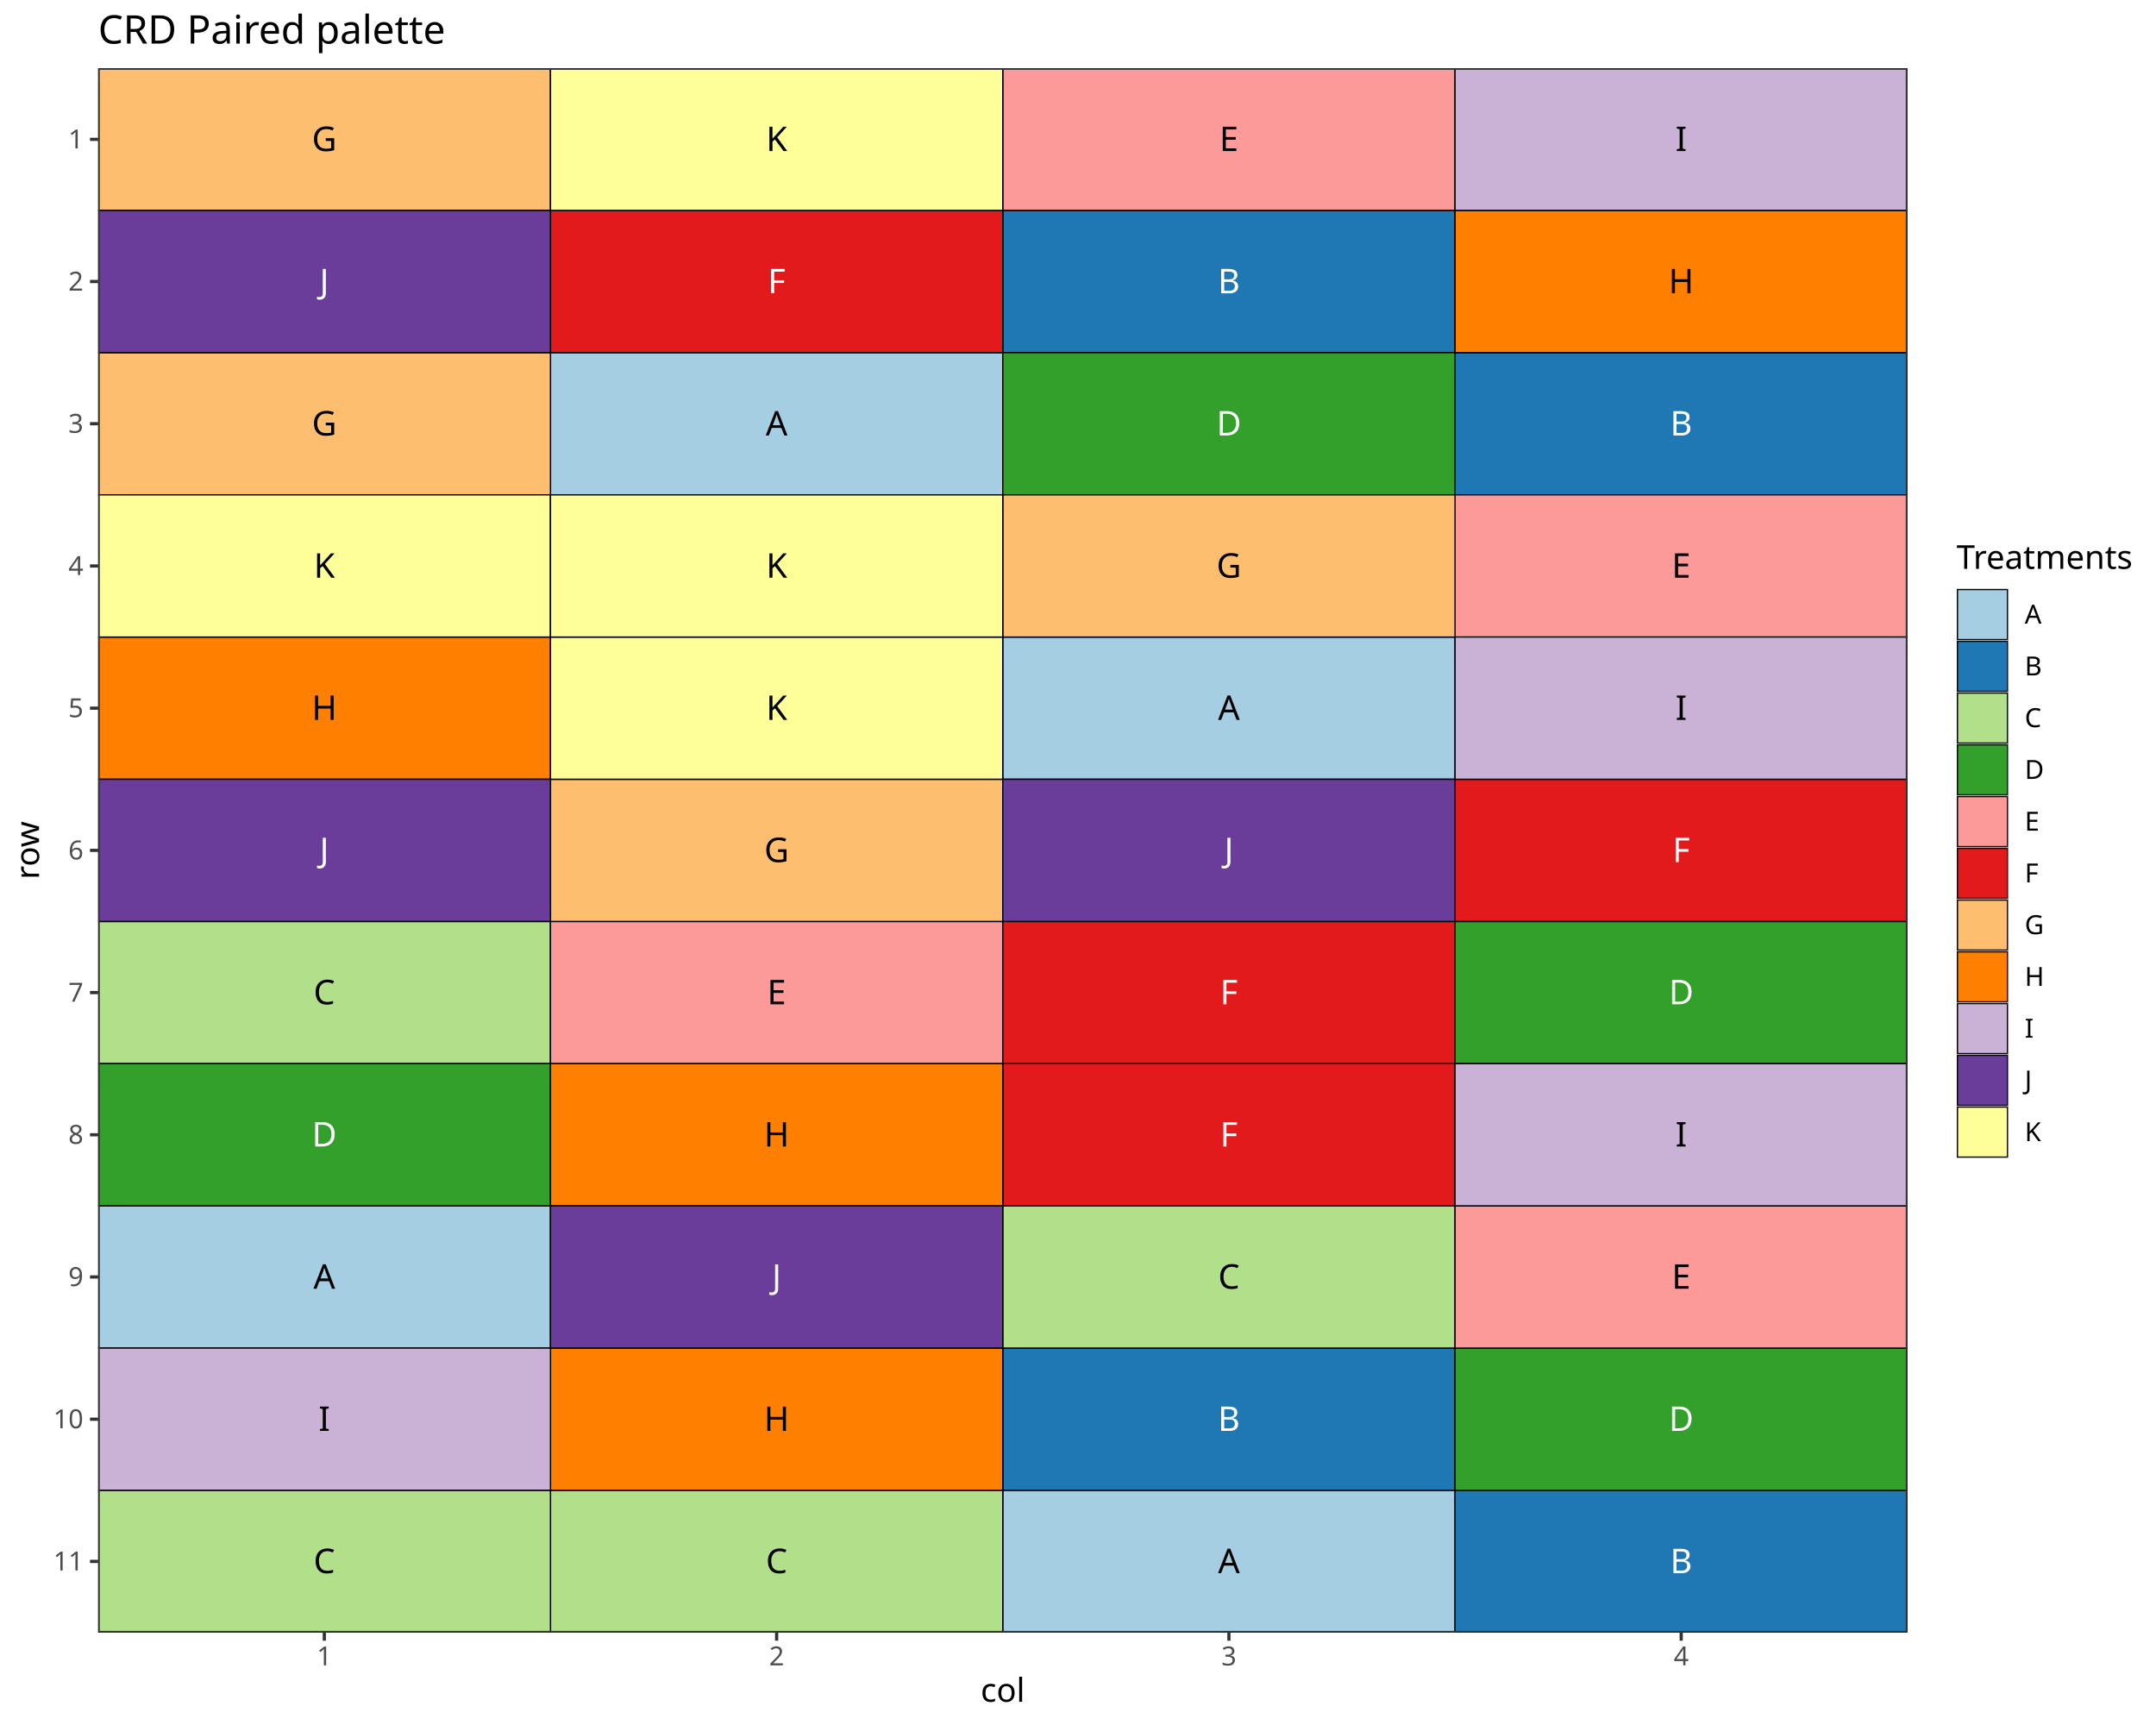
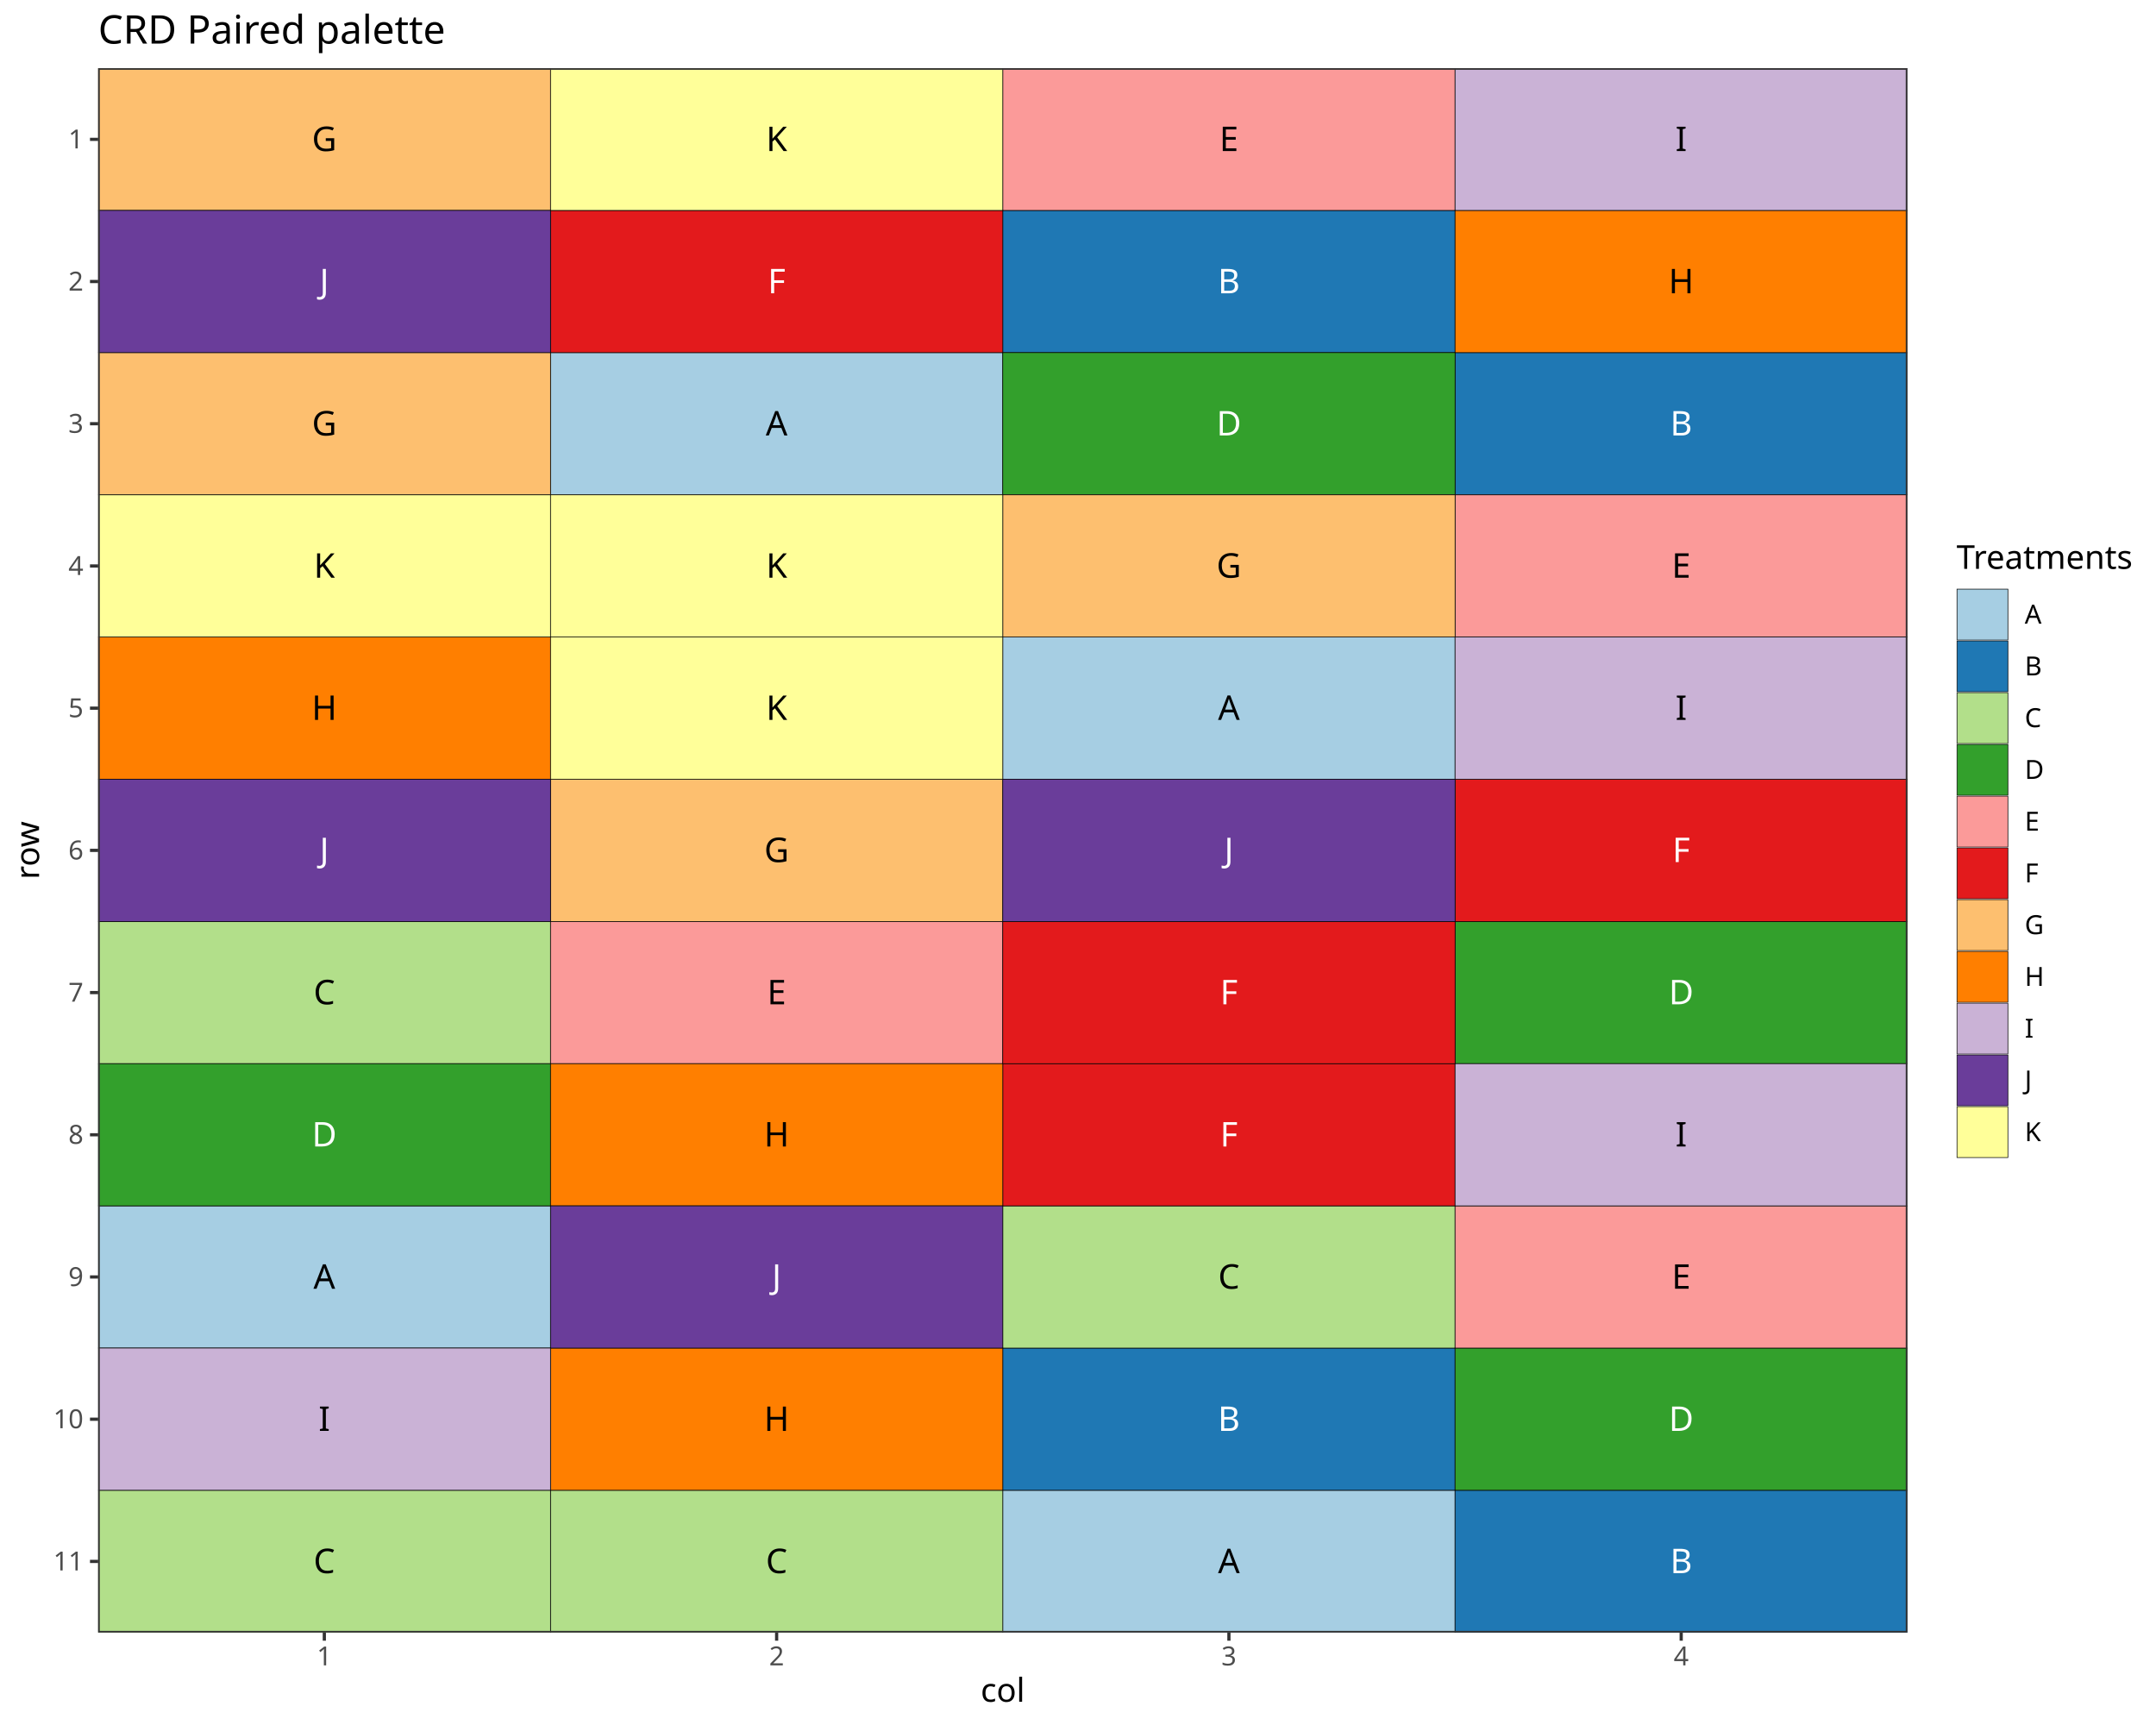
<svg xmlns="http://www.w3.org/2000/svg" class="svglite" data-engine-version="2.0" width="720.00pt" height="576.00pt" viewBox="0 0 720.00 576.00">
  <defs>
    <style type="text/css">
    .svglite line, .svglite polyline, .svglite polygon, .svglite path, .svglite rect, .svglite circle {
      fill: none;
      stroke: #000000;
      stroke-linecap: round;
      stroke-linejoin: round;
      stroke-miterlimit: 10.00;
    }
  </style>
  </defs>
  <rect width="100%" height="100%" style="stroke: none; fill: #FFFFFF;" />
  <defs>
    <clipPath id="cpMC4wMHw3MjAuMDB8MC4wMHw1NzYuMDA=">
      <rect x="0.00" y="0.00" width="720.00" height="576.00" />
    </clipPath>
  </defs>
  <g clip-path="url(#cpMC4wMHw3MjAuMDB8MC4wMHw1NzYuMDA=)">
    <rect x="0.00" y="0.00" width="720.00" height="576.00" style="stroke-width: 1.07; stroke: #FFFFFF; fill: #FFFFFF;" />
  </g>
  <defs>
    <clipPath id="cpMzIuNzl8NjM2Ljk2fDIyLjc4fDU0NS4xMQ==">
      <rect x="32.79" y="22.78" width="604.17" height="522.33" />
    </clipPath>
  </defs>
  <g clip-path="url(#cpMzIuNzl8NjM2Ljk2fDIyLjc4fDU0NS4xMQ==)">
    <rect x="32.79" y="22.78" width="604.17" height="522.33" style="stroke-width: 1.07; stroke: none; fill: #FFFFFF;" />
    <polyline points="32.79,22.78 636.96,22.78 " style="stroke-width: 0.53; stroke: #EBEBEB; stroke-linecap: butt;" />
    <polyline points="32.79,70.27 636.96,70.27 " style="stroke-width: 0.53; stroke: #EBEBEB; stroke-linecap: butt;" />
    <polyline points="32.79,117.75 636.96,117.75 " style="stroke-width: 0.53; stroke: #EBEBEB; stroke-linecap: butt;" />
    <polyline points="32.79,165.24 636.96,165.24 " style="stroke-width: 0.53; stroke: #EBEBEB; stroke-linecap: butt;" />
    <polyline points="32.79,212.72 636.96,212.72 " style="stroke-width: 0.53; stroke: #EBEBEB; stroke-linecap: butt;" />
    <polyline points="32.79,260.21 636.96,260.21 " style="stroke-width: 0.53; stroke: #EBEBEB; stroke-linecap: butt;" />
    <polyline points="32.79,307.69 636.96,307.69 " style="stroke-width: 0.53; stroke: #EBEBEB; stroke-linecap: butt;" />
    <polyline points="32.79,355.17 636.96,355.17 " style="stroke-width: 0.53; stroke: #EBEBEB; stroke-linecap: butt;" />
    <polyline points="32.79,402.66 636.96,402.66 " style="stroke-width: 0.53; stroke: #EBEBEB; stroke-linecap: butt;" />
    <polyline points="32.79,450.14 636.96,450.14 " style="stroke-width: 0.53; stroke: #EBEBEB; stroke-linecap: butt;" />
    <polyline points="32.79,497.63 636.96,497.63 " style="stroke-width: 0.53; stroke: #EBEBEB; stroke-linecap: butt;" />
    <polyline points="32.79,545.11 636.96,545.11 " style="stroke-width: 0.53; stroke: #EBEBEB; stroke-linecap: butt;" />
    <polyline points="32.79,545.11 32.79,22.78 " style="stroke-width: 0.53; stroke: #EBEBEB; stroke-linecap: butt;" />
    <polyline points="183.84,545.11 183.84,22.78 " style="stroke-width: 0.53; stroke: #EBEBEB; stroke-linecap: butt;" />
    <polyline points="334.88,545.11 334.88,22.78 " style="stroke-width: 0.53; stroke: #EBEBEB; stroke-linecap: butt;" />
    <polyline points="485.92,545.11 485.92,22.78 " style="stroke-width: 0.53; stroke: #EBEBEB; stroke-linecap: butt;" />
    <polyline points="636.96,545.11 636.96,22.78 " style="stroke-width: 0.53; stroke: #EBEBEB; stroke-linecap: butt;" />
    <polyline points="32.79,46.53 636.96,46.53 " style="stroke-width: 1.07; stroke: #EBEBEB; stroke-linecap: butt;" />
    <polyline points="32.79,94.01 636.96,94.01 " style="stroke-width: 1.07; stroke: #EBEBEB; stroke-linecap: butt;" />
    <polyline points="32.79,141.49 636.96,141.49 " style="stroke-width: 1.07; stroke: #EBEBEB; stroke-linecap: butt;" />
    <polyline points="32.79,188.98 636.96,188.98 " style="stroke-width: 1.07; stroke: #EBEBEB; stroke-linecap: butt;" />
    <polyline points="32.79,236.46 636.96,236.46 " style="stroke-width: 1.07; stroke: #EBEBEB; stroke-linecap: butt;" />
    <polyline points="32.79,283.95 636.96,283.95 " style="stroke-width: 1.07; stroke: #EBEBEB; stroke-linecap: butt;" />
    <polyline points="32.79,331.43 636.96,331.43 " style="stroke-width: 1.07; stroke: #EBEBEB; stroke-linecap: butt;" />
    <polyline points="32.79,378.92 636.96,378.92 " style="stroke-width: 1.07; stroke: #EBEBEB; stroke-linecap: butt;" />
    <polyline points="32.79,426.40 636.96,426.40 " style="stroke-width: 1.07; stroke: #EBEBEB; stroke-linecap: butt;" />
    <polyline points="32.79,473.89 636.96,473.89 " style="stroke-width: 1.07; stroke: #EBEBEB; stroke-linecap: butt;" />
    <polyline points="32.79,521.37 636.96,521.37 " style="stroke-width: 1.07; stroke: #EBEBEB; stroke-linecap: butt;" />
    <polyline points="108.31,545.11 108.31,22.78 " style="stroke-width: 1.07; stroke: #EBEBEB; stroke-linecap: butt;" />
    <polyline points="259.36,545.11 259.36,22.78 " style="stroke-width: 1.07; stroke: #EBEBEB; stroke-linecap: butt;" />
    <polyline points="410.40,545.11 410.40,22.78 " style="stroke-width: 1.07; stroke: #EBEBEB; stroke-linecap: butt;" />
    <polyline points="561.44,545.11 561.44,22.78 " style="stroke-width: 1.07; stroke: #EBEBEB; stroke-linecap: butt;" />
-     <rect x="183.84" y="117.75" width="151.04" height="47.48" style="stroke-width: 0.43; stroke-linecap: butt; stroke-linejoin: miter; fill: #A6CEE3;" />
-     <rect x="32.79" y="402.66" width="151.04" height="47.48" style="stroke-width: 0.43; stroke-linecap: butt; stroke-linejoin: miter; fill: #A6CEE3;" />
-     <rect x="334.88" y="212.72" width="151.04" height="47.48" style="stroke-width: 0.43; stroke-linecap: butt; stroke-linejoin: miter; fill: #A6CEE3;" />
-     <rect x="334.88" y="497.63" width="151.04" height="47.48" style="stroke-width: 0.43; stroke-linecap: butt; stroke-linejoin: miter; fill: #A6CEE3;" />
-     <rect x="334.88" y="450.14" width="151.04" height="47.48" style="stroke-width: 0.43; stroke-linecap: butt; stroke-linejoin: miter; fill: #1F78B4;" />
-     <rect x="485.92" y="117.75" width="151.04" height="47.48" style="stroke-width: 0.43; stroke-linecap: butt; stroke-linejoin: miter; fill: #1F78B4;" />
-     <rect x="334.88" y="70.27" width="151.04" height="47.48" style="stroke-width: 0.43; stroke-linecap: butt; stroke-linejoin: miter; fill: #1F78B4;" />
-     <rect x="485.92" y="497.63" width="151.04" height="47.48" style="stroke-width: 0.43; stroke-linecap: butt; stroke-linejoin: miter; fill: #1F78B4;" />
-     <rect x="334.88" y="402.66" width="151.04" height="47.48" style="stroke-width: 0.43; stroke-linecap: butt; stroke-linejoin: miter; fill: #B2DF8A;" />
-     <rect x="183.84" y="497.63" width="151.04" height="47.48" style="stroke-width: 0.43; stroke-linecap: butt; stroke-linejoin: miter; fill: #B2DF8A;" />
-     <rect x="32.79" y="497.63" width="151.04" height="47.48" style="stroke-width: 0.43; stroke-linecap: butt; stroke-linejoin: miter; fill: #B2DF8A;" />
-     <rect x="32.79" y="307.69" width="151.04" height="47.48" style="stroke-width: 0.43; stroke-linecap: butt; stroke-linejoin: miter; fill: #B2DF8A;" />
-     <rect x="485.92" y="307.69" width="151.04" height="47.48" style="stroke-width: 0.43; stroke-linecap: butt; stroke-linejoin: miter; fill: #33A02C;" />
-     <rect x="32.79" y="355.17" width="151.04" height="47.48" style="stroke-width: 0.43; stroke-linecap: butt; stroke-linejoin: miter; fill: #33A02C;" />
-     <rect x="485.92" y="450.14" width="151.04" height="47.48" style="stroke-width: 0.43; stroke-linecap: butt; stroke-linejoin: miter; fill: #33A02C;" />
-     <rect x="334.88" y="117.75" width="151.04" height="47.48" style="stroke-width: 0.43; stroke-linecap: butt; stroke-linejoin: miter; fill: #33A02C;" />
-     <rect x="485.92" y="165.24" width="151.04" height="47.48" style="stroke-width: 0.43; stroke-linecap: butt; stroke-linejoin: miter; fill: #FB9A99;" />
-     <rect x="334.88" y="22.78" width="151.04" height="47.48" style="stroke-width: 0.43; stroke-linecap: butt; stroke-linejoin: miter; fill: #FB9A99;" />
-     <rect x="485.92" y="402.66" width="151.04" height="47.48" style="stroke-width: 0.43; stroke-linecap: butt; stroke-linejoin: miter; fill: #FB9A99;" />
-     <rect x="183.84" y="307.69" width="151.04" height="47.48" style="stroke-width: 0.43; stroke-linecap: butt; stroke-linejoin: miter; fill: #FB9A99;" />
-     <rect x="485.92" y="260.21" width="151.04" height="47.48" style="stroke-width: 0.43; stroke-linecap: butt; stroke-linejoin: miter; fill: #E31A1C;" />
-     <rect x="334.88" y="355.17" width="151.04" height="47.48" style="stroke-width: 0.43; stroke-linecap: butt; stroke-linejoin: miter; fill: #E31A1C;" />
-     <rect x="334.88" y="307.69" width="151.04" height="47.48" style="stroke-width: 0.43; stroke-linecap: butt; stroke-linejoin: miter; fill: #E31A1C;" />
-     <rect x="183.84" y="70.27" width="151.04" height="47.48" style="stroke-width: 0.43; stroke-linecap: butt; stroke-linejoin: miter; fill: #E31A1C;" />
-     <rect x="32.79" y="22.78" width="151.04" height="47.48" style="stroke-width: 0.43; stroke-linecap: butt; stroke-linejoin: miter; fill: #FDBF6F;" />
-     <rect x="32.79" y="117.75" width="151.04" height="47.48" style="stroke-width: 0.43; stroke-linecap: butt; stroke-linejoin: miter; fill: #FDBF6F;" />
-     <rect x="183.84" y="260.21" width="151.04" height="47.48" style="stroke-width: 0.43; stroke-linecap: butt; stroke-linejoin: miter; fill: #FDBF6F;" />
-     <rect x="334.88" y="165.24" width="151.04" height="47.48" style="stroke-width: 0.43; stroke-linecap: butt; stroke-linejoin: miter; fill: #FDBF6F;" />
-     <rect x="32.79" y="212.72" width="151.04" height="47.48" style="stroke-width: 0.43; stroke-linecap: butt; stroke-linejoin: miter; fill: #FF7F00;" />
-     <rect x="183.84" y="355.17" width="151.04" height="47.48" style="stroke-width: 0.43; stroke-linecap: butt; stroke-linejoin: miter; fill: #FF7F00;" />
-     <rect x="485.92" y="70.27" width="151.04" height="47.48" style="stroke-width: 0.43; stroke-linecap: butt; stroke-linejoin: miter; fill: #FF7F00;" />
-     <rect x="183.84" y="450.14" width="151.04" height="47.48" style="stroke-width: 0.43; stroke-linecap: butt; stroke-linejoin: miter; fill: #FF7F00;" />
-     <rect x="32.79" y="450.14" width="151.04" height="47.48" style="stroke-width: 0.43; stroke-linecap: butt; stroke-linejoin: miter; fill: #CAB2D6;" />
-     <rect x="485.92" y="22.78" width="151.04" height="47.48" style="stroke-width: 0.43; stroke-linecap: butt; stroke-linejoin: miter; fill: #CAB2D6;" />
-     <rect x="485.92" y="355.17" width="151.04" height="47.48" style="stroke-width: 0.43; stroke-linecap: butt; stroke-linejoin: miter; fill: #CAB2D6;" />
-     <rect x="485.92" y="212.72" width="151.04" height="47.48" style="stroke-width: 0.43; stroke-linecap: butt; stroke-linejoin: miter; fill: #CAB2D6;" />
-     <rect x="32.79" y="70.27" width="151.04" height="47.48" style="stroke-width: 0.43; stroke-linecap: butt; stroke-linejoin: miter; fill: #6A3D9A;" />
-     <rect x="32.79" y="260.21" width="151.04" height="47.48" style="stroke-width: 0.43; stroke-linecap: butt; stroke-linejoin: miter; fill: #6A3D9A;" />
-     <rect x="183.84" y="402.66" width="151.04" height="47.48" style="stroke-width: 0.43; stroke-linecap: butt; stroke-linejoin: miter; fill: #6A3D9A;" />
-     <rect x="334.88" y="260.21" width="151.04" height="47.48" style="stroke-width: 0.43; stroke-linecap: butt; stroke-linejoin: miter; fill: #6A3D9A;" />
-     <rect x="183.84" y="22.78" width="151.04" height="47.48" style="stroke-width: 0.43; stroke-linecap: butt; stroke-linejoin: miter; fill: #FFFF99;" />
-     <rect x="32.79" y="165.24" width="151.04" height="47.48" style="stroke-width: 0.43; stroke-linecap: butt; stroke-linejoin: miter; fill: #FFFF99;" />
-     <rect x="183.84" y="212.72" width="151.04" height="47.48" style="stroke-width: 0.43; stroke-linecap: butt; stroke-linejoin: miter; fill: #FFFF99;" />
-     <rect x="183.84" y="165.24" width="151.04" height="47.48" style="stroke-width: 0.43; stroke-linecap: butt; stroke-linejoin: miter; fill: #FFFF99;" />
+     <rect x="183.84" y="117.75" width="151.04" height="47.48" style="stroke-width: 0.21; stroke-linecap: butt; stroke-linejoin: miter; fill: #A6CEE3;" />
+     <rect x="32.79" y="402.66" width="151.04" height="47.48" style="stroke-width: 0.21; stroke-linecap: butt; stroke-linejoin: miter; fill: #A6CEE3;" />
+     <rect x="334.88" y="212.72" width="151.04" height="47.48" style="stroke-width: 0.21; stroke-linecap: butt; stroke-linejoin: miter; fill: #A6CEE3;" />
+     <rect x="334.88" y="497.63" width="151.04" height="47.48" style="stroke-width: 0.21; stroke-linecap: butt; stroke-linejoin: miter; fill: #A6CEE3;" />
+     <rect x="334.88" y="450.14" width="151.04" height="47.48" style="stroke-width: 0.21; stroke-linecap: butt; stroke-linejoin: miter; fill: #1F78B4;" />
+     <rect x="485.92" y="117.75" width="151.04" height="47.48" style="stroke-width: 0.21; stroke-linecap: butt; stroke-linejoin: miter; fill: #1F78B4;" />
+     <rect x="334.88" y="70.27" width="151.04" height="47.48" style="stroke-width: 0.21; stroke-linecap: butt; stroke-linejoin: miter; fill: #1F78B4;" />
+     <rect x="485.92" y="497.63" width="151.04" height="47.48" style="stroke-width: 0.21; stroke-linecap: butt; stroke-linejoin: miter; fill: #1F78B4;" />
+     <rect x="334.88" y="402.66" width="151.04" height="47.48" style="stroke-width: 0.21; stroke-linecap: butt; stroke-linejoin: miter; fill: #B2DF8A;" />
+     <rect x="183.84" y="497.63" width="151.04" height="47.48" style="stroke-width: 0.21; stroke-linecap: butt; stroke-linejoin: miter; fill: #B2DF8A;" />
+     <rect x="32.79" y="497.63" width="151.04" height="47.48" style="stroke-width: 0.21; stroke-linecap: butt; stroke-linejoin: miter; fill: #B2DF8A;" />
+     <rect x="32.79" y="307.69" width="151.04" height="47.48" style="stroke-width: 0.21; stroke-linecap: butt; stroke-linejoin: miter; fill: #B2DF8A;" />
+     <rect x="485.92" y="307.69" width="151.04" height="47.48" style="stroke-width: 0.21; stroke-linecap: butt; stroke-linejoin: miter; fill: #33A02C;" />
+     <rect x="32.79" y="355.17" width="151.04" height="47.48" style="stroke-width: 0.21; stroke-linecap: butt; stroke-linejoin: miter; fill: #33A02C;" />
+     <rect x="485.92" y="450.14" width="151.04" height="47.48" style="stroke-width: 0.21; stroke-linecap: butt; stroke-linejoin: miter; fill: #33A02C;" />
+     <rect x="334.88" y="117.75" width="151.04" height="47.48" style="stroke-width: 0.21; stroke-linecap: butt; stroke-linejoin: miter; fill: #33A02C;" />
+     <rect x="485.92" y="165.24" width="151.04" height="47.48" style="stroke-width: 0.21; stroke-linecap: butt; stroke-linejoin: miter; fill: #FB9A99;" />
+     <rect x="334.88" y="22.78" width="151.04" height="47.48" style="stroke-width: 0.21; stroke-linecap: butt; stroke-linejoin: miter; fill: #FB9A99;" />
+     <rect x="485.92" y="402.66" width="151.04" height="47.48" style="stroke-width: 0.21; stroke-linecap: butt; stroke-linejoin: miter; fill: #FB9A99;" />
+     <rect x="183.84" y="307.69" width="151.04" height="47.48" style="stroke-width: 0.21; stroke-linecap: butt; stroke-linejoin: miter; fill: #FB9A99;" />
+     <rect x="485.92" y="260.21" width="151.04" height="47.48" style="stroke-width: 0.21; stroke-linecap: butt; stroke-linejoin: miter; fill: #E31A1C;" />
+     <rect x="334.88" y="355.17" width="151.04" height="47.48" style="stroke-width: 0.21; stroke-linecap: butt; stroke-linejoin: miter; fill: #E31A1C;" />
+     <rect x="334.88" y="307.69" width="151.04" height="47.48" style="stroke-width: 0.21; stroke-linecap: butt; stroke-linejoin: miter; fill: #E31A1C;" />
+     <rect x="183.84" y="70.27" width="151.04" height="47.48" style="stroke-width: 0.21; stroke-linecap: butt; stroke-linejoin: miter; fill: #E31A1C;" />
+     <rect x="32.79" y="22.78" width="151.04" height="47.48" style="stroke-width: 0.21; stroke-linecap: butt; stroke-linejoin: miter; fill: #FDBF6F;" />
+     <rect x="32.79" y="117.75" width="151.04" height="47.48" style="stroke-width: 0.21; stroke-linecap: butt; stroke-linejoin: miter; fill: #FDBF6F;" />
+     <rect x="183.84" y="260.21" width="151.04" height="47.48" style="stroke-width: 0.21; stroke-linecap: butt; stroke-linejoin: miter; fill: #FDBF6F;" />
+     <rect x="334.88" y="165.24" width="151.04" height="47.48" style="stroke-width: 0.21; stroke-linecap: butt; stroke-linejoin: miter; fill: #FDBF6F;" />
+     <rect x="32.79" y="212.72" width="151.04" height="47.48" style="stroke-width: 0.21; stroke-linecap: butt; stroke-linejoin: miter; fill: #FF7F00;" />
+     <rect x="183.84" y="355.17" width="151.04" height="47.48" style="stroke-width: 0.21; stroke-linecap: butt; stroke-linejoin: miter; fill: #FF7F00;" />
+     <rect x="485.92" y="70.27" width="151.04" height="47.48" style="stroke-width: 0.21; stroke-linecap: butt; stroke-linejoin: miter; fill: #FF7F00;" />
+     <rect x="183.84" y="450.14" width="151.04" height="47.48" style="stroke-width: 0.21; stroke-linecap: butt; stroke-linejoin: miter; fill: #FF7F00;" />
+     <rect x="32.79" y="450.14" width="151.04" height="47.48" style="stroke-width: 0.21; stroke-linecap: butt; stroke-linejoin: miter; fill: #CAB2D6;" />
+     <rect x="485.92" y="22.78" width="151.04" height="47.48" style="stroke-width: 0.21; stroke-linecap: butt; stroke-linejoin: miter; fill: #CAB2D6;" />
+     <rect x="485.92" y="355.17" width="151.04" height="47.48" style="stroke-width: 0.21; stroke-linecap: butt; stroke-linejoin: miter; fill: #CAB2D6;" />
+     <rect x="485.92" y="212.72" width="151.04" height="47.48" style="stroke-width: 0.21; stroke-linecap: butt; stroke-linejoin: miter; fill: #CAB2D6;" />
+     <rect x="32.79" y="70.27" width="151.04" height="47.48" style="stroke-width: 0.21; stroke-linecap: butt; stroke-linejoin: miter; fill: #6A3D9A;" />
+     <rect x="32.79" y="260.21" width="151.04" height="47.48" style="stroke-width: 0.21; stroke-linecap: butt; stroke-linejoin: miter; fill: #6A3D9A;" />
+     <rect x="183.84" y="402.66" width="151.04" height="47.48" style="stroke-width: 0.21; stroke-linecap: butt; stroke-linejoin: miter; fill: #6A3D9A;" />
+     <rect x="334.88" y="260.21" width="151.04" height="47.48" style="stroke-width: 0.21; stroke-linecap: butt; stroke-linejoin: miter; fill: #6A3D9A;" />
+     <rect x="183.84" y="22.78" width="151.04" height="47.48" style="stroke-width: 0.21; stroke-linecap: butt; stroke-linejoin: miter; fill: #FFFF99;" />
+     <rect x="32.79" y="165.24" width="151.04" height="47.48" style="stroke-width: 0.21; stroke-linecap: butt; stroke-linejoin: miter; fill: #FFFF99;" />
+     <rect x="183.84" y="212.72" width="151.04" height="47.48" style="stroke-width: 0.21; stroke-linecap: butt; stroke-linejoin: miter; fill: #FFFF99;" />
+     <rect x="183.84" y="165.24" width="151.04" height="47.48" style="stroke-width: 0.21; stroke-linecap: butt; stroke-linejoin: miter; fill: #FFFF99;" />
    <text x="259.36" y="145.41" text-anchor="middle" style="font-size: 11.38px; font-family: sans;" textLength="7.59px" lengthAdjust="spacingAndGlyphs">A</text>
    <text x="108.31" y="430.32" text-anchor="middle" style="font-size: 11.38px; font-family: sans;" textLength="7.59px" lengthAdjust="spacingAndGlyphs">A</text>
    <text x="410.40" y="240.38" text-anchor="middle" style="font-size: 11.38px; font-family: sans;" textLength="7.59px" lengthAdjust="spacingAndGlyphs">A</text>
    <text x="410.40" y="525.29" text-anchor="middle" style="font-size: 11.38px; font-family: sans;" textLength="7.59px" lengthAdjust="spacingAndGlyphs">A</text>
    <text x="410.40" y="477.80" text-anchor="middle" style="font-size: 11.38px; fill: #FFFFFF; font-family: sans;" textLength="7.59px" lengthAdjust="spacingAndGlyphs">B</text>
    <text x="561.44" y="145.41" text-anchor="middle" style="font-size: 11.38px; fill: #FFFFFF; font-family: sans;" textLength="7.59px" lengthAdjust="spacingAndGlyphs">B</text>
    <text x="410.40" y="97.93" text-anchor="middle" style="font-size: 11.38px; fill: #FFFFFF; font-family: sans;" textLength="7.59px" lengthAdjust="spacingAndGlyphs">B</text>
    <text x="561.44" y="525.29" text-anchor="middle" style="font-size: 11.38px; fill: #FFFFFF; font-family: sans;" textLength="7.59px" lengthAdjust="spacingAndGlyphs">B</text>
    <text x="410.40" y="430.32" text-anchor="middle" style="font-size: 11.38px; font-family: sans;" textLength="8.22px" lengthAdjust="spacingAndGlyphs">C</text>
    <text x="259.36" y="525.29" text-anchor="middle" style="font-size: 11.38px; font-family: sans;" textLength="8.22px" lengthAdjust="spacingAndGlyphs">C</text>
    <text x="108.31" y="525.29" text-anchor="middle" style="font-size: 11.38px; font-family: sans;" textLength="8.22px" lengthAdjust="spacingAndGlyphs">C</text>
    <text x="108.31" y="335.35" text-anchor="middle" style="font-size: 11.38px; font-family: sans;" textLength="8.22px" lengthAdjust="spacingAndGlyphs">C</text>
    <text x="561.44" y="335.35" text-anchor="middle" style="font-size: 11.38px; fill: #FFFFFF; font-family: sans;" textLength="8.22px" lengthAdjust="spacingAndGlyphs">D</text>
    <text x="108.31" y="382.83" text-anchor="middle" style="font-size: 11.38px; fill: #FFFFFF; font-family: sans;" textLength="8.22px" lengthAdjust="spacingAndGlyphs">D</text>
    <text x="561.44" y="477.80" text-anchor="middle" style="font-size: 11.38px; fill: #FFFFFF; font-family: sans;" textLength="8.22px" lengthAdjust="spacingAndGlyphs">D</text>
    <text x="410.40" y="145.41" text-anchor="middle" style="font-size: 11.38px; fill: #FFFFFF; font-family: sans;" textLength="8.22px" lengthAdjust="spacingAndGlyphs">D</text>
    <text x="561.44" y="192.90" text-anchor="middle" style="font-size: 11.38px; font-family: sans;" textLength="7.59px" lengthAdjust="spacingAndGlyphs">E</text>
    <text x="410.40" y="50.44" text-anchor="middle" style="font-size: 11.38px; font-family: sans;" textLength="7.59px" lengthAdjust="spacingAndGlyphs">E</text>
    <text x="561.44" y="430.32" text-anchor="middle" style="font-size: 11.38px; font-family: sans;" textLength="7.59px" lengthAdjust="spacingAndGlyphs">E</text>
    <text x="259.36" y="335.35" text-anchor="middle" style="font-size: 11.38px; font-family: sans;" textLength="7.59px" lengthAdjust="spacingAndGlyphs">E</text>
    <text x="561.44" y="287.86" text-anchor="middle" style="font-size: 11.38px; fill: #FFFFFF; font-family: sans;" textLength="6.95px" lengthAdjust="spacingAndGlyphs">F</text>
    <text x="410.40" y="382.83" text-anchor="middle" style="font-size: 11.38px; fill: #FFFFFF; font-family: sans;" textLength="6.95px" lengthAdjust="spacingAndGlyphs">F</text>
    <text x="410.40" y="335.35" text-anchor="middle" style="font-size: 11.38px; fill: #FFFFFF; font-family: sans;" textLength="6.95px" lengthAdjust="spacingAndGlyphs">F</text>
    <text x="259.36" y="97.93" text-anchor="middle" style="font-size: 11.38px; fill: #FFFFFF; font-family: sans;" textLength="6.95px" lengthAdjust="spacingAndGlyphs">F</text>
    <text x="108.31" y="50.44" text-anchor="middle" style="font-size: 11.38px; font-family: sans;" textLength="8.86px" lengthAdjust="spacingAndGlyphs">G</text>
    <text x="108.31" y="145.41" text-anchor="middle" style="font-size: 11.38px; font-family: sans;" textLength="8.86px" lengthAdjust="spacingAndGlyphs">G</text>
    <text x="259.36" y="287.86" text-anchor="middle" style="font-size: 11.38px; font-family: sans;" textLength="8.86px" lengthAdjust="spacingAndGlyphs">G</text>
    <text x="410.40" y="192.90" text-anchor="middle" style="font-size: 11.38px; font-family: sans;" textLength="8.86px" lengthAdjust="spacingAndGlyphs">G</text>
    <text x="108.31" y="240.38" text-anchor="middle" style="font-size: 11.38px; font-family: sans;" textLength="8.22px" lengthAdjust="spacingAndGlyphs">H</text>
    <text x="259.36" y="382.83" text-anchor="middle" style="font-size: 11.38px; font-family: sans;" textLength="8.22px" lengthAdjust="spacingAndGlyphs">H</text>
    <text x="561.44" y="97.93" text-anchor="middle" style="font-size: 11.38px; font-family: sans;" textLength="8.22px" lengthAdjust="spacingAndGlyphs">H</text>
    <text x="259.36" y="477.80" text-anchor="middle" style="font-size: 11.38px; font-family: sans;" textLength="8.22px" lengthAdjust="spacingAndGlyphs">H</text>
    <text x="108.31" y="477.80" text-anchor="middle" style="font-size: 11.38px; font-family: sans;" textLength="3.16px" lengthAdjust="spacingAndGlyphs">I</text>
    <text x="561.44" y="50.44" text-anchor="middle" style="font-size: 11.38px; font-family: sans;" textLength="3.16px" lengthAdjust="spacingAndGlyphs">I</text>
    <text x="561.44" y="382.83" text-anchor="middle" style="font-size: 11.38px; font-family: sans;" textLength="3.16px" lengthAdjust="spacingAndGlyphs">I</text>
    <text x="561.44" y="240.38" text-anchor="middle" style="font-size: 11.38px; font-family: sans;" textLength="3.16px" lengthAdjust="spacingAndGlyphs">I</text>
    <text x="108.31" y="97.93" text-anchor="middle" style="font-size: 11.38px; fill: #FFFFFF; font-family: sans;" textLength="5.70px" lengthAdjust="spacingAndGlyphs">J</text>
    <text x="108.31" y="287.86" text-anchor="middle" style="font-size: 11.38px; fill: #FFFFFF; font-family: sans;" textLength="5.70px" lengthAdjust="spacingAndGlyphs">J</text>
    <text x="259.36" y="430.32" text-anchor="middle" style="font-size: 11.38px; fill: #FFFFFF; font-family: sans;" textLength="5.70px" lengthAdjust="spacingAndGlyphs">J</text>
    <text x="410.40" y="287.86" text-anchor="middle" style="font-size: 11.38px; fill: #FFFFFF; font-family: sans;" textLength="5.70px" lengthAdjust="spacingAndGlyphs">J</text>
    <text x="259.36" y="50.44" text-anchor="middle" style="font-size: 11.38px; font-family: sans;" textLength="7.59px" lengthAdjust="spacingAndGlyphs">K</text>
    <text x="108.31" y="192.90" text-anchor="middle" style="font-size: 11.38px; font-family: sans;" textLength="7.59px" lengthAdjust="spacingAndGlyphs">K</text>
    <text x="259.36" y="240.38" text-anchor="middle" style="font-size: 11.38px; font-family: sans;" textLength="7.59px" lengthAdjust="spacingAndGlyphs">K</text>
    <text x="259.36" y="192.90" text-anchor="middle" style="font-size: 11.38px; font-family: sans;" textLength="7.59px" lengthAdjust="spacingAndGlyphs">K</text>
    <rect x="32.79" y="22.78" width="604.17" height="522.33" style="stroke-width: 1.07; stroke: #333333;" />
  </g>
  <g clip-path="url(#cpMC4wMHw3MjAuMDB8MC4wMHw1NzYuMDA=)">
    <text x="27.86" y="49.55" text-anchor="end" style="font-size: 8.80px; fill: #4D4D4D; font-family: sans;" textLength="4.89px" lengthAdjust="spacingAndGlyphs">1</text>
    <text x="27.86" y="97.04" text-anchor="end" style="font-size: 8.80px; fill: #4D4D4D; font-family: sans;" textLength="4.89px" lengthAdjust="spacingAndGlyphs">2</text>
    <text x="27.86" y="144.52" text-anchor="end" style="font-size: 8.80px; fill: #4D4D4D; font-family: sans;" textLength="4.89px" lengthAdjust="spacingAndGlyphs">3</text>
    <text x="27.86" y="192.01" text-anchor="end" style="font-size: 8.80px; fill: #4D4D4D; font-family: sans;" textLength="4.89px" lengthAdjust="spacingAndGlyphs">4</text>
    <text x="27.86" y="239.49" text-anchor="end" style="font-size: 8.80px; fill: #4D4D4D; font-family: sans;" textLength="4.89px" lengthAdjust="spacingAndGlyphs">5</text>
    <text x="27.86" y="286.98" text-anchor="end" style="font-size: 8.80px; fill: #4D4D4D; font-family: sans;" textLength="4.89px" lengthAdjust="spacingAndGlyphs">6</text>
    <text x="27.86" y="334.46" text-anchor="end" style="font-size: 8.80px; fill: #4D4D4D; font-family: sans;" textLength="4.89px" lengthAdjust="spacingAndGlyphs">7</text>
    <text x="27.86" y="381.94" text-anchor="end" style="font-size: 8.80px; fill: #4D4D4D; font-family: sans;" textLength="4.89px" lengthAdjust="spacingAndGlyphs">8</text>
    <text x="27.86" y="429.43" text-anchor="end" style="font-size: 8.80px; fill: #4D4D4D; font-family: sans;" textLength="4.89px" lengthAdjust="spacingAndGlyphs">9</text>
    <text x="27.86" y="476.91" text-anchor="end" style="font-size: 8.80px; fill: #4D4D4D; font-family: sans;" textLength="9.79px" lengthAdjust="spacingAndGlyphs">10</text>
    <text x="27.86" y="524.40" text-anchor="end" style="font-size: 8.80px; fill: #4D4D4D; font-family: sans;" textLength="9.79px" lengthAdjust="spacingAndGlyphs">11</text>
    <polyline points="30.05,46.53 32.79,46.53 " style="stroke-width: 1.07; stroke: #333333; stroke-linecap: butt;" />
    <polyline points="30.05,94.01 32.79,94.01 " style="stroke-width: 1.07; stroke: #333333; stroke-linecap: butt;" />
    <polyline points="30.05,141.49 32.79,141.49 " style="stroke-width: 1.07; stroke: #333333; stroke-linecap: butt;" />
    <polyline points="30.05,188.98 32.79,188.98 " style="stroke-width: 1.07; stroke: #333333; stroke-linecap: butt;" />
    <polyline points="30.05,236.46 32.79,236.46 " style="stroke-width: 1.07; stroke: #333333; stroke-linecap: butt;" />
    <polyline points="30.05,283.95 32.79,283.95 " style="stroke-width: 1.07; stroke: #333333; stroke-linecap: butt;" />
    <polyline points="30.05,331.43 32.79,331.43 " style="stroke-width: 1.07; stroke: #333333; stroke-linecap: butt;" />
    <polyline points="30.05,378.92 32.79,378.92 " style="stroke-width: 1.07; stroke: #333333; stroke-linecap: butt;" />
    <polyline points="30.05,426.40 32.79,426.40 " style="stroke-width: 1.07; stroke: #333333; stroke-linecap: butt;" />
    <polyline points="30.05,473.89 32.79,473.89 " style="stroke-width: 1.07; stroke: #333333; stroke-linecap: butt;" />
    <polyline points="30.05,521.37 32.79,521.37 " style="stroke-width: 1.07; stroke: #333333; stroke-linecap: butt;" />
    <polyline points="108.31,547.85 108.31,545.11 " style="stroke-width: 1.07; stroke: #333333; stroke-linecap: butt;" />
    <polyline points="259.36,547.85 259.36,545.11 " style="stroke-width: 1.07; stroke: #333333; stroke-linecap: butt;" />
    <polyline points="410.40,547.85 410.40,545.11 " style="stroke-width: 1.07; stroke: #333333; stroke-linecap: butt;" />
    <polyline points="561.44,547.85 561.44,545.11 " style="stroke-width: 1.07; stroke: #333333; stroke-linecap: butt;" />
    <text x="108.31" y="556.10" text-anchor="middle" style="font-size: 8.80px; fill: #4D4D4D; font-family: sans;" textLength="4.89px" lengthAdjust="spacingAndGlyphs">1</text>
    <text x="259.36" y="556.10" text-anchor="middle" style="font-size: 8.80px; fill: #4D4D4D; font-family: sans;" textLength="4.89px" lengthAdjust="spacingAndGlyphs">2</text>
    <text x="410.40" y="556.10" text-anchor="middle" style="font-size: 8.80px; fill: #4D4D4D; font-family: sans;" textLength="4.89px" lengthAdjust="spacingAndGlyphs">3</text>
    <text x="561.44" y="556.10" text-anchor="middle" style="font-size: 8.80px; fill: #4D4D4D; font-family: sans;" textLength="4.89px" lengthAdjust="spacingAndGlyphs">4</text>
    <text x="334.88" y="568.24" text-anchor="middle" style="font-size: 11.00px; font-family: sans;" textLength="14.06px" lengthAdjust="spacingAndGlyphs">col</text>
    <text transform="translate(13.05,283.95) rotate(-90)" text-anchor="middle" style="font-size: 11.00px; font-family: sans;" textLength="17.73px" lengthAdjust="spacingAndGlyphs">row</text>
    <rect x="647.92" y="175.76" width="66.60" height="216.37" style="stroke-width: 1.07; stroke: none; fill: #FFFFFF;" />
    <text x="653.40" y="189.95" style="font-size: 11.00px; font-family: sans;" textLength="55.64px" lengthAdjust="spacingAndGlyphs">Treatments</text>
    <rect x="653.40" y="196.57" width="17.28" height="17.28" style="stroke-width: 1.07; stroke: none; fill: #FFFFFF;" />
-     <rect x="653.69" y="196.86" width="16.71" height="16.71" style="stroke-width: 0.43; stroke-linecap: butt; stroke-linejoin: miter; fill: #A6CEE3;" />
+     <rect x="653.54" y="196.72" width="17.00" height="17.00" style="stroke-width: 0.21; stroke-linecap: butt; stroke-linejoin: miter; fill: #A6CEE3;" />
    <rect x="653.40" y="213.85" width="17.28" height="17.28" style="stroke-width: 1.07; stroke: none; fill: #FFFFFF;" />
-     <rect x="653.69" y="214.14" width="16.71" height="16.71" style="stroke-width: 0.43; stroke-linecap: butt; stroke-linejoin: miter; fill: #1F78B4;" />
+     <rect x="653.54" y="214.00" width="17.00" height="17.00" style="stroke-width: 0.21; stroke-linecap: butt; stroke-linejoin: miter; fill: #1F78B4;" />
    <rect x="653.40" y="231.13" width="17.28" height="17.28" style="stroke-width: 1.07; stroke: none; fill: #FFFFFF;" />
-     <rect x="653.69" y="231.42" width="16.71" height="16.71" style="stroke-width: 0.43; stroke-linecap: butt; stroke-linejoin: miter; fill: #B2DF8A;" />
+     <rect x="653.54" y="231.28" width="17.00" height="17.00" style="stroke-width: 0.21; stroke-linecap: butt; stroke-linejoin: miter; fill: #B2DF8A;" />
    <rect x="653.40" y="248.41" width="17.28" height="17.28" style="stroke-width: 1.07; stroke: none; fill: #FFFFFF;" />
-     <rect x="653.69" y="248.70" width="16.71" height="16.71" style="stroke-width: 0.43; stroke-linecap: butt; stroke-linejoin: miter; fill: #33A02C;" />
+     <rect x="653.54" y="248.56" width="17.00" height="17.00" style="stroke-width: 0.21; stroke-linecap: butt; stroke-linejoin: miter; fill: #33A02C;" />
    <rect x="653.40" y="265.69" width="17.28" height="17.28" style="stroke-width: 1.07; stroke: none; fill: #FFFFFF;" />
-     <rect x="653.69" y="265.98" width="16.71" height="16.71" style="stroke-width: 0.43; stroke-linecap: butt; stroke-linejoin: miter; fill: #FB9A99;" />
+     <rect x="653.54" y="265.84" width="17.00" height="17.00" style="stroke-width: 0.21; stroke-linecap: butt; stroke-linejoin: miter; fill: #FB9A99;" />
    <rect x="653.40" y="282.97" width="17.28" height="17.28" style="stroke-width: 1.07; stroke: none; fill: #FFFFFF;" />
-     <rect x="653.69" y="283.26" width="16.71" height="16.71" style="stroke-width: 0.43; stroke-linecap: butt; stroke-linejoin: miter; fill: #E31A1C;" />
+     <rect x="653.54" y="283.12" width="17.00" height="17.00" style="stroke-width: 0.21; stroke-linecap: butt; stroke-linejoin: miter; fill: #E31A1C;" />
    <rect x="653.40" y="300.25" width="17.28" height="17.28" style="stroke-width: 1.07; stroke: none; fill: #FFFFFF;" />
-     <rect x="653.69" y="300.54" width="16.71" height="16.71" style="stroke-width: 0.43; stroke-linecap: butt; stroke-linejoin: miter; fill: #FDBF6F;" />
+     <rect x="653.54" y="300.40" width="17.00" height="17.00" style="stroke-width: 0.21; stroke-linecap: butt; stroke-linejoin: miter; fill: #FDBF6F;" />
    <rect x="653.40" y="317.53" width="17.28" height="17.28" style="stroke-width: 1.07; stroke: none; fill: #FFFFFF;" />
-     <rect x="653.69" y="317.82" width="16.71" height="16.71" style="stroke-width: 0.43; stroke-linecap: butt; stroke-linejoin: miter; fill: #FF7F00;" />
+     <rect x="653.54" y="317.68" width="17.00" height="17.00" style="stroke-width: 0.21; stroke-linecap: butt; stroke-linejoin: miter; fill: #FF7F00;" />
    <rect x="653.40" y="334.81" width="17.28" height="17.28" style="stroke-width: 1.07; stroke: none; fill: #FFFFFF;" />
-     <rect x="653.69" y="335.10" width="16.71" height="16.71" style="stroke-width: 0.43; stroke-linecap: butt; stroke-linejoin: miter; fill: #CAB2D6;" />
+     <rect x="653.54" y="334.96" width="17.00" height="17.00" style="stroke-width: 0.21; stroke-linecap: butt; stroke-linejoin: miter; fill: #CAB2D6;" />
    <rect x="653.40" y="352.09" width="17.28" height="17.28" style="stroke-width: 1.07; stroke: none; fill: #FFFFFF;" />
-     <rect x="653.69" y="352.38" width="16.71" height="16.71" style="stroke-width: 0.43; stroke-linecap: butt; stroke-linejoin: miter; fill: #6A3D9A;" />
+     <rect x="653.54" y="352.24" width="17.00" height="17.00" style="stroke-width: 0.21; stroke-linecap: butt; stroke-linejoin: miter; fill: #6A3D9A;" />
    <rect x="653.40" y="369.37" width="17.28" height="17.28" style="stroke-width: 1.07; stroke: none; fill: #FFFFFF;" />
-     <rect x="653.69" y="369.66" width="16.71" height="16.71" style="stroke-width: 0.43; stroke-linecap: butt; stroke-linejoin: miter; fill: #FFFF99;" />
+     <rect x="653.54" y="369.52" width="17.00" height="17.00" style="stroke-width: 0.21; stroke-linecap: butt; stroke-linejoin: miter; fill: #FFFF99;" />
    <text x="676.16" y="208.24" style="font-size: 8.80px; font-family: sans;" textLength="5.87px" lengthAdjust="spacingAndGlyphs">A</text>
    <text x="676.16" y="225.52" style="font-size: 8.80px; font-family: sans;" textLength="5.87px" lengthAdjust="spacingAndGlyphs">B</text>
    <text x="676.16" y="242.80" style="font-size: 8.80px; font-family: sans;" textLength="6.36px" lengthAdjust="spacingAndGlyphs">C</text>
    <text x="676.16" y="260.08" style="font-size: 8.80px; font-family: sans;" textLength="6.36px" lengthAdjust="spacingAndGlyphs">D</text>
    <text x="676.16" y="277.36" style="font-size: 8.80px; font-family: sans;" textLength="5.87px" lengthAdjust="spacingAndGlyphs">E</text>
    <text x="676.16" y="294.64" style="font-size: 8.80px; font-family: sans;" textLength="5.38px" lengthAdjust="spacingAndGlyphs">F</text>
    <text x="676.16" y="311.92" style="font-size: 8.80px; font-family: sans;" textLength="6.85px" lengthAdjust="spacingAndGlyphs">G</text>
    <text x="676.16" y="329.20" style="font-size: 8.80px; font-family: sans;" textLength="6.36px" lengthAdjust="spacingAndGlyphs">H</text>
    <text x="676.16" y="346.48" style="font-size: 8.80px; font-family: sans;" textLength="2.44px" lengthAdjust="spacingAndGlyphs">I</text>
    <text x="676.16" y="363.76" style="font-size: 8.80px; font-family: sans;" textLength="4.40px" lengthAdjust="spacingAndGlyphs">J</text>
    <text x="676.16" y="381.04" style="font-size: 8.80px; font-family: sans;" textLength="5.87px" lengthAdjust="spacingAndGlyphs">K</text>
    <text x="32.79" y="14.56" style="font-size: 13.20px; font-family: sans;" textLength="113.73px" lengthAdjust="spacingAndGlyphs">CRD Paired palette</text>
  </g>
</svg>
